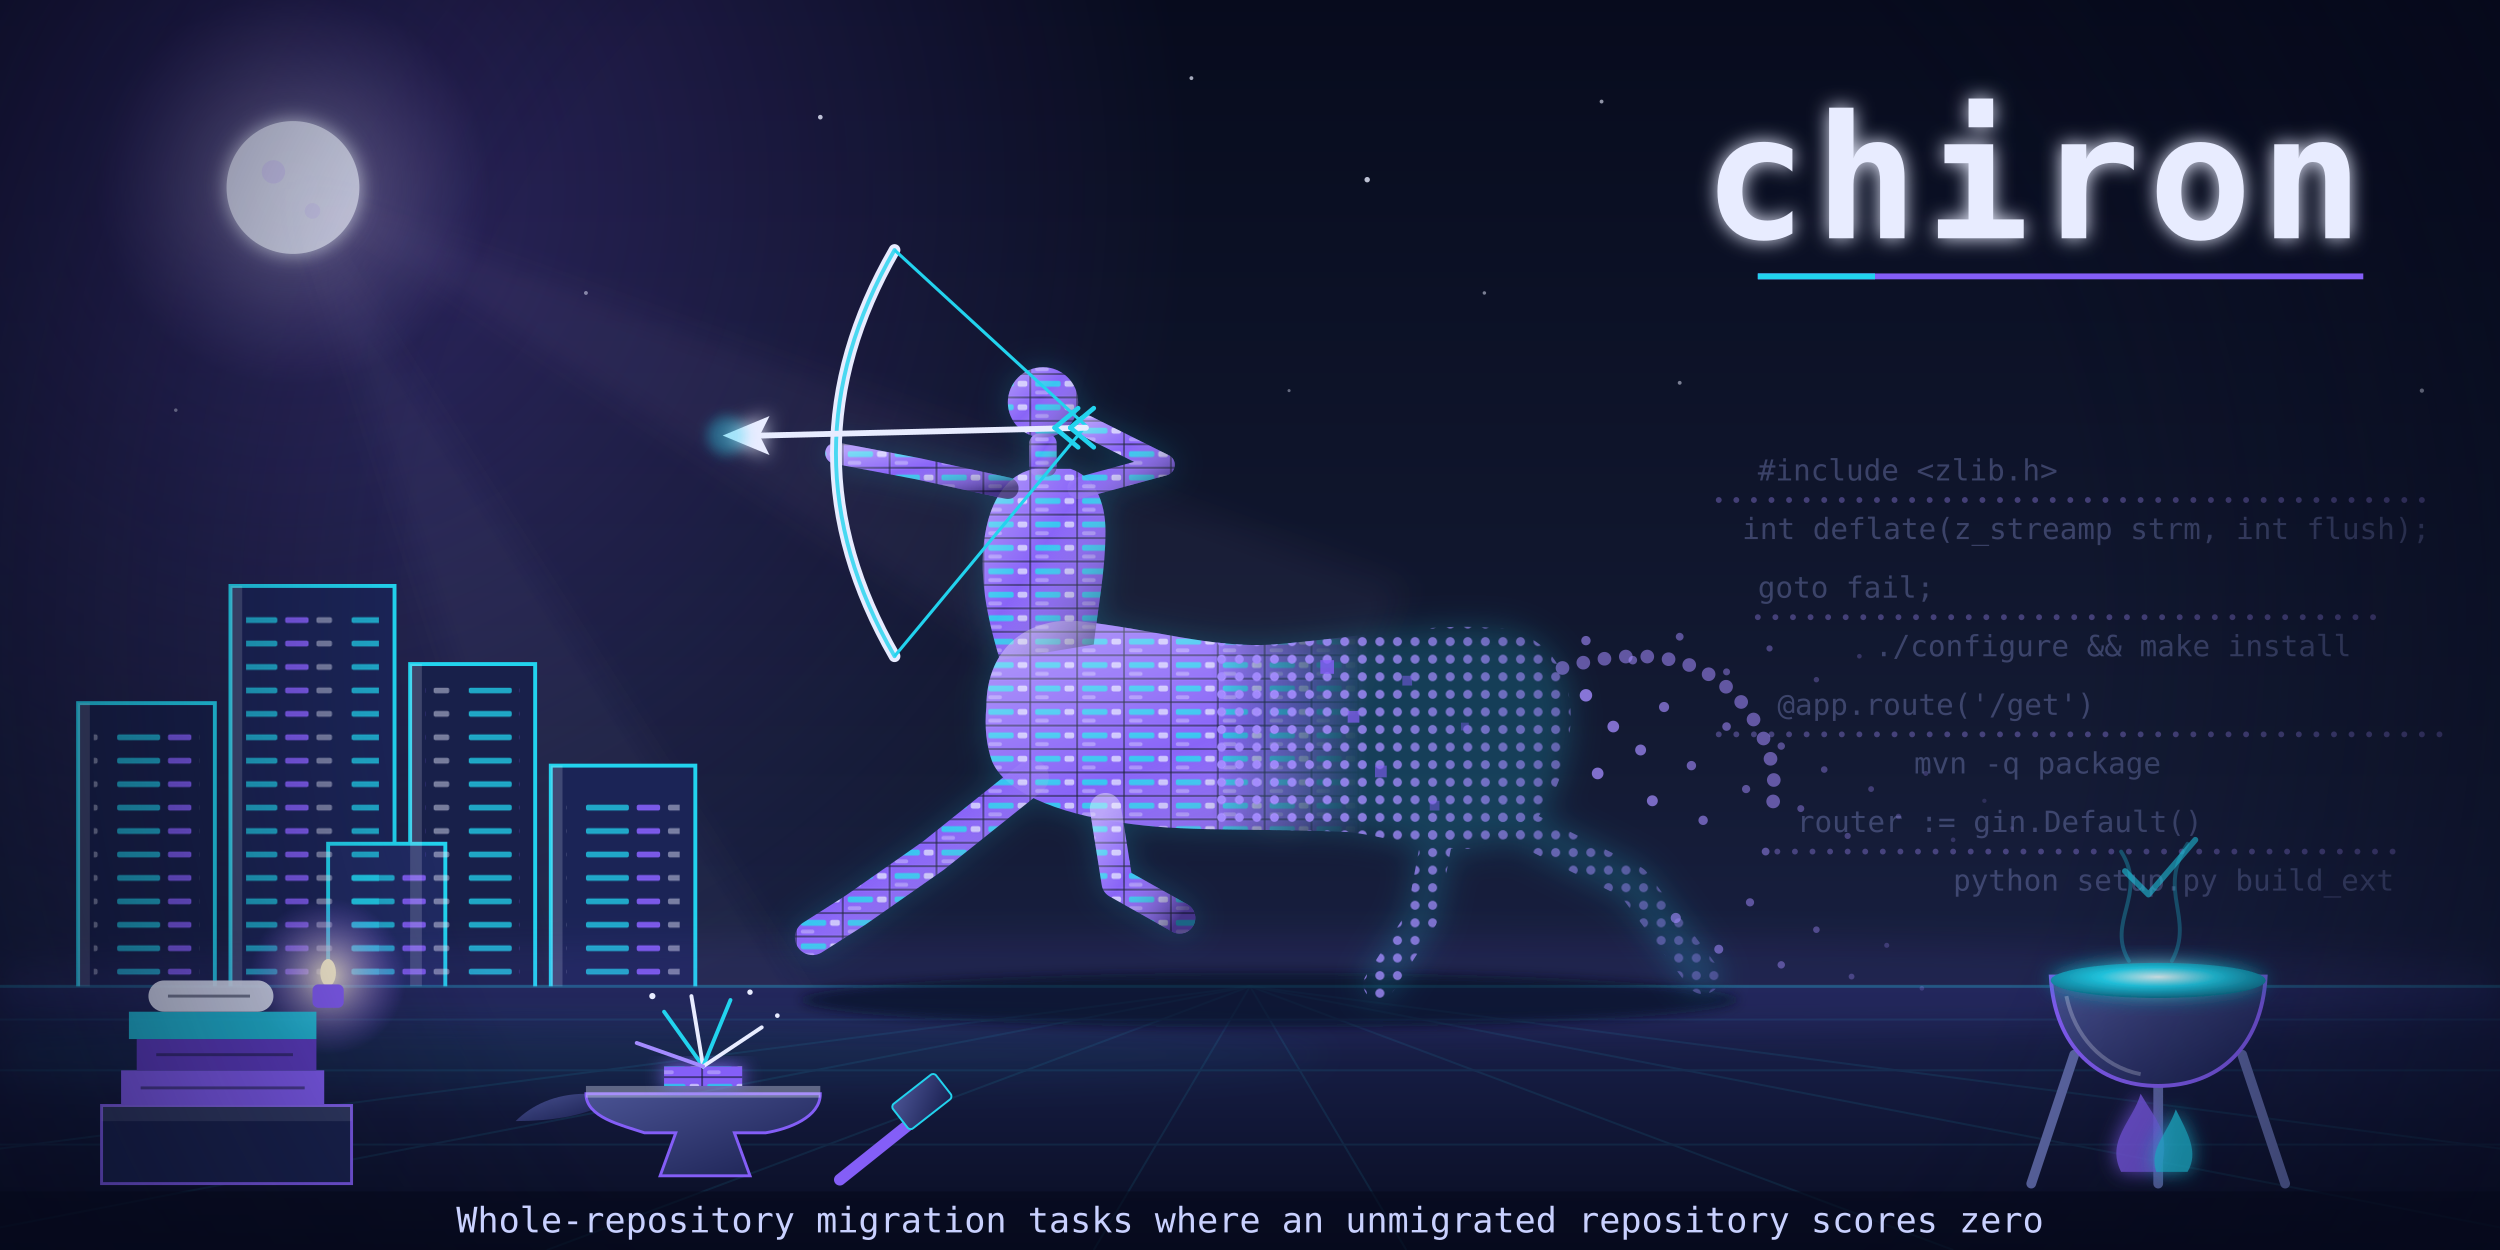
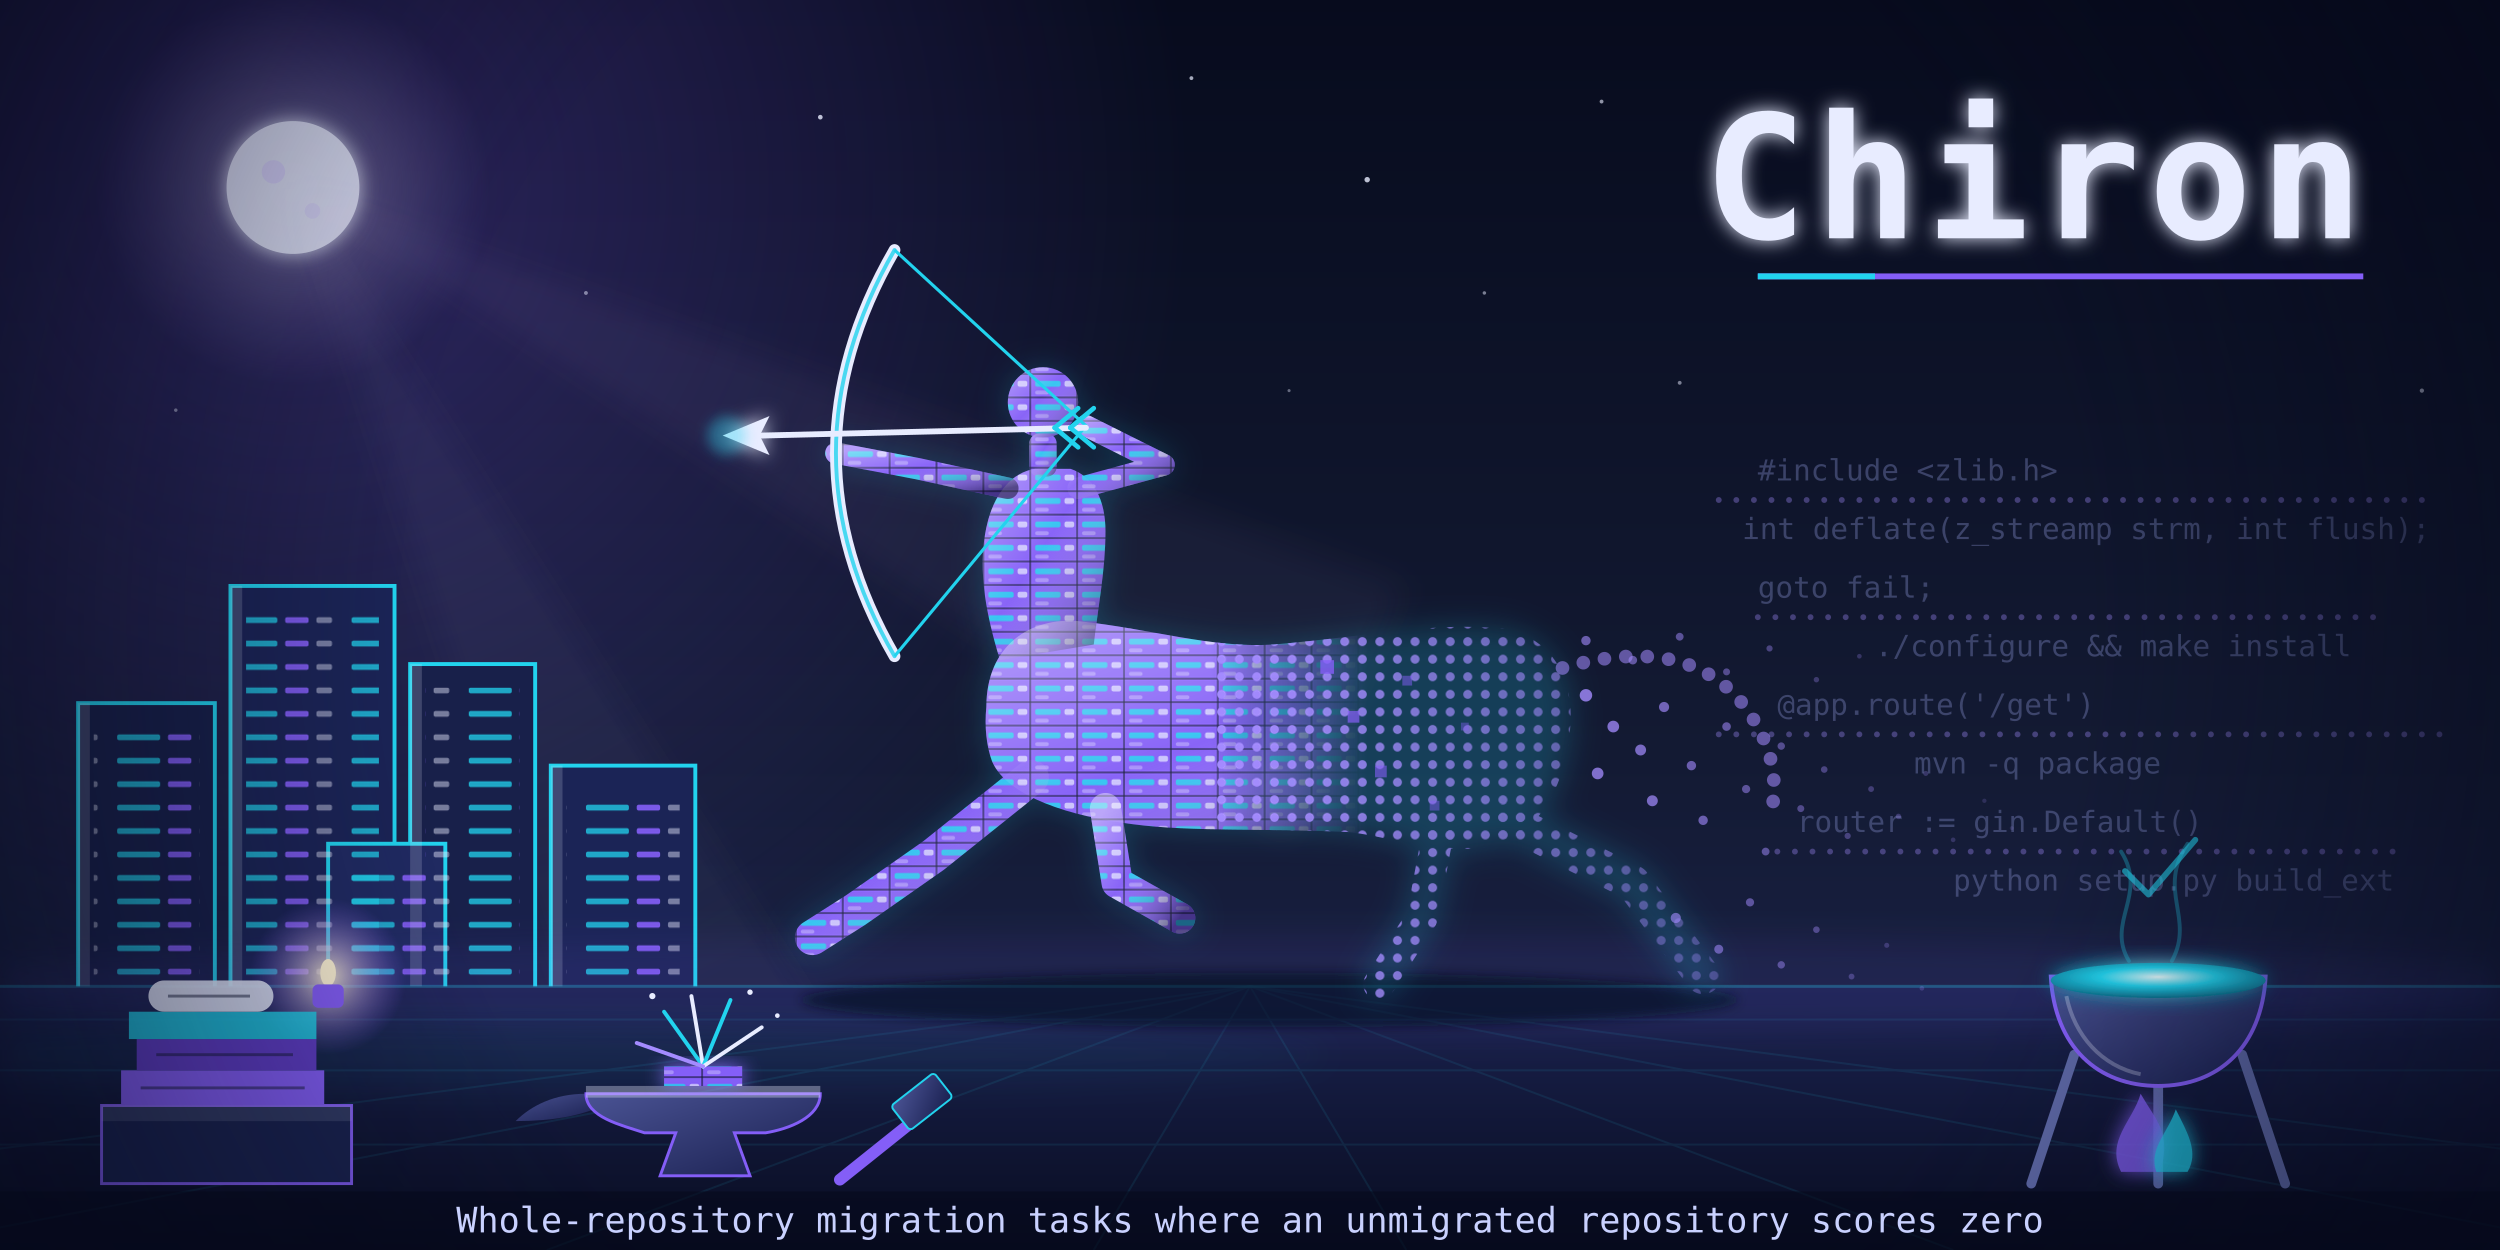
<svg xmlns="http://www.w3.org/2000/svg" width="1280" height="640" viewBox="0 0 1280 640" role="img" aria-labelledby="hero-title hero-desc">
  <defs>
    <linearGradient id="sky" x1="0" y1="0" x2="0" y2="1">
      <stop offset="0" stop-color="#070b1d" />
      <stop offset="0.6" stop-color="#131a33" />
      <stop offset="1" stop-color="#1d2550" />
    </linearGradient>
    <radialGradient id="moonGlow" cx="150" cy="96" r="460" gradientUnits="userSpaceOnUse">
      <stop offset="0" stop-color="#d6c9ff" stop-opacity="0.55" />
      <stop offset="0.22" stop-color="#845EF7" stop-opacity="0.22" />
      <stop offset="1" stop-color="#845EF7" stop-opacity="0" />
    </radialGradient>
    <linearGradient id="ground" x1="0" y1="0" x2="0" y2="1">
      <stop offset="0" stop-color="#1b2350" />
      <stop offset="1" stop-color="#080c20" />
    </linearGradient>
    <linearGradient id="light" x1="0" y1="0" x2="1" y2="1">
      <stop offset="0" stop-color="#ffffff" stop-opacity="0.40" />
      <stop offset="0.45" stop-color="#ffffff" stop-opacity="0.04" />
      <stop offset="1" stop-color="#05081a" stop-opacity="0.50" />
    </linearGradient>
    <linearGradient id="frontFadeGrad" x1="620" y1="0" x2="700" y2="0" gradientUnits="userSpaceOnUse">
      <stop offset="0" stop-color="#ffffff" stop-opacity="1" />
      <stop offset="1" stop-color="#ffffff" stop-opacity="0" />
    </linearGradient>
    <linearGradient id="rearFadeGrad" x1="620" y1="0" x2="960" y2="0" gradientUnits="userSpaceOnUse">
      <stop offset="0" stop-color="#ffffff" stop-opacity="1" />
      <stop offset="1" stop-color="#ffffff" stop-opacity="0.12" />
    </linearGradient>
    <mask id="frontFade" maskUnits="userSpaceOnUse" x="0" y="0" width="1280" height="640">
      <rect x="0" y="0" width="1280" height="640" fill="url(#frontFadeGrad)" />
    </mask>
    <mask id="rearFade" maskUnits="userSpaceOnUse" x="0" y="0" width="1280" height="640">
      <rect x="0" y="0" width="1280" height="640" fill="url(#rearFadeGrad)" />
    </mask>
    <clipPath id="frontClip">
      <rect x="0" y="0" width="700" height="640" />
    </clipPath>
    <clipPath id="rearClip">
      <rect x="620" y="0" width="660" height="640" />
    </clipPath>
    <pattern id="blocks" width="24" height="12" patternUnits="userSpaceOnUse">
      <rect width="24" height="12" fill="#845EF7" />
      <rect x="2" y="3" width="13" height="3" rx="1" fill="#22d3ee" opacity="0.85" />
      <rect x="17" y="3" width="5" height="3" rx="1" fill="#e8ecff" opacity="0.7" />
      <rect x="2" y="8" width="7" height="2" rx="1" fill="#e8ecff" opacity="0.35" />
      <rect x="0" y="11" width="24" height="1" fill="#131a33" opacity="0.55" />
      <rect x="23" y="0" width="1" height="12" fill="#131a33" opacity="0.55" />
    </pattern>
    <pattern id="dots" width="9" height="9" patternUnits="userSpaceOnUse">
      <circle cx="4.5" cy="4.5" r="2.3" fill="#a48bff" />
    </pattern>
    <pattern id="codeLines" width="60" height="12" patternUnits="userSpaceOnUse">
      <rect x="0" y="4" width="22" height="3" rx="1" fill="#22d3ee" opacity="0.75" />
      <rect x="26" y="4" width="12" height="3" rx="1" fill="#845EF7" opacity="0.9" />
      <rect x="42" y="4" width="8" height="3" rx="1" fill="#e8ecff" opacity="0.45" />
    </pattern>
    <radialGradient id="melt" cx="0.5" cy="0.4" r="0.6">
      <stop offset="0" stop-color="#e8fdff" />
      <stop offset="0.45" stop-color="#22d3ee" />
      <stop offset="1" stop-color="#0e7490" />
    </radialGradient>
    <radialGradient id="lamp" cx="0.5" cy="0.5" r="0.5">
      <stop offset="0" stop-color="#fff4d6" stop-opacity="0.9" />
      <stop offset="1" stop-color="#845EF7" stop-opacity="0" />
    </radialGradient>
    <radialGradient id="vignette" cx="640" cy="320" r="780" gradientUnits="userSpaceOnUse">
      <stop offset="0.55" stop-color="#05081a" stop-opacity="0" />
      <stop offset="1" stop-color="#05081a" stop-opacity="0.75" />
    </radialGradient>
    <linearGradient id="metal" x1="0" y1="0" x2="1" y2="1">
      <stop offset="0" stop-color="#4a5394" />
      <stop offset="1" stop-color="#1a2050" />
    </linearGradient>
    <filter id="blur8" x="-30%" y="-30%" width="160%" height="160%">
      <feGaussianBlur stdDeviation="8" />
    </filter>
    <filter id="blur3" x="-30%" y="-30%" width="160%" height="160%">
      <feGaussianBlur stdDeviation="3" />
    </filter>
    <filter id="glow" x="-50%" y="-50%" width="200%" height="200%">
      <feGaussianBlur stdDeviation="5" result="soft" />
      <feMerge>
        <feMergeNode in="soft" />
        <feMergeNode in="SourceGraphic" />
      </feMerge>
    </filter>
    <g id="centaur">
      <path stroke="none" d="M505 362 C505 330 528 316 552 318 C590 322 620 332 652 330 C700 326 735 318 770 322 C792 326 806 344 804 372 C802 400 790 424 768 432 C740 440 712 428 690 426 C650 424 610 426 580 422 C548 418 516 408 508 390 C505 382 504 372 505 362 Z" />
      <path stroke="none" d="M512 338 C504 312 500 288 506 266 C510 252 518 242 530 240 L548 240 C560 244 566 256 566 272 C566 292 562 312 560 330 Z" />
      <rect stroke="none" x="527" y="222" width="14" height="22" rx="5" />
      <circle stroke="none" cx="534" cy="206" r="18" />
      <path fill="none" stroke-width="18" stroke-linecap="round" stroke-linejoin="round" d="M528 398 L478 438 L438 466 L416 480" />
      <path fill="none" stroke-width="16" stroke-linecap="round" stroke-linejoin="round" d="M566 414 L572 452 L604 470" />
      <path fill="none" stroke-width="18" stroke-linecap="round" stroke-linejoin="round" d="M772 420 L836 452 L872 500" />
      <path fill="none" stroke-width="16" stroke-linecap="round" stroke-linejoin="round" d="M736 428 L728 470 L706 504" />
      <path fill="none" stroke-width="11" stroke-linecap="round" stroke-linejoin="round" d="M516 250 L470 240 L428 232" />
      <path fill="none" stroke-width="11" stroke-linecap="round" stroke-linejoin="round" d="M552 250 L596 238 L556 218" />
    </g>
  </defs>
  <rect width="1280" height="640" fill="url(#sky)" />
  <rect width="1280" height="640" fill="url(#moonGlow)" />
  <g fill="#e8ecff">
    <circle cx="420" cy="60" r="1.2" opacity="0.8" />
    <circle cx="610" cy="40" r="1" opacity="0.7" />
    <circle cx="700" cy="92" r="1.4" opacity="0.8" />
    <circle cx="820" cy="52" r="1" opacity="0.6" />
    <circle cx="760" cy="150" r="0.9" opacity="0.5" />
    <circle cx="300" cy="150" r="1" opacity="0.5" />
    <circle cx="90" cy="210" r="0.9" opacity="0.5" />
    <circle cx="1240" cy="200" r="1.1" opacity="0.6" />
    <circle cx="660" cy="200" r="0.8" opacity="0.4" />
    <circle cx="860" cy="196" r="1" opacity="0.5" />
  </g>
  <circle cx="150" cy="96" r="34" fill="#e8ecff" opacity="0.92" filter="url(#glow)" />
  <circle cx="140" cy="88" r="6" fill="#c9b8ff" opacity="0.35" />
  <circle cx="160" cy="108" r="4" fill="#c9b8ff" opacity="0.3" />
  <g fill="#d6c9ff" filter="url(#blur8)">
    <polygon points="150,96 720,300 660,430" opacity="0.05" />
    <polygon points="150,96 420,520 300,560" opacity="0.04" />
  </g>
  <g font-family="ui-monospace, SFMono-Regular, Menlo, Consolas, monospace" font-size="15" fill="#7d86c2" opacity="0.4">
    <text x="900" y="246">#include &lt;zlib.h&gt;</text>
    <text x="892" y="276">int deflate(z_streamp strm, int flush);</text>
    <text x="900" y="306">goto fail;</text>
    <text x="960" y="336">./configure &amp;&amp; make install</text>
    <text x="910" y="366">@app.route('/get')</text>
    <text x="980" y="396">mvn -q package</text>
    <text x="920" y="426">router := gin.Default()</text>
    <text x="1000" y="456">python setup.py build_ext</text>
  </g>
  <g stroke="#a48bff" stroke-width="3" stroke-linecap="round" stroke-dasharray="0 9" opacity="0.35" fill="none">
    <path d="M880 256 L1240 256" />
    <path d="M900 316 L1220 316" />
    <path d="M880 376 L1250 376" />
    <path d="M910 436 L1230 436" />
  </g>
  <g stroke="#22d3ee" stroke-width="2">
    <rect x="40" y="360" width="70" height="160" fill="#18204a" />
    <rect x="118" y="300" width="84" height="220" fill="#1b2456" />
    <rect x="210" y="340" width="64" height="180" fill="#18204a" />
    <rect x="282" y="392" width="74" height="128" fill="#1b2456" />
    <rect x="168" y="432" width="60" height="88" fill="#202a62" />
  </g>
  <g fill="url(#codeLines)">
    <rect x="48" y="372" width="54" height="140" />
    <rect x="126" y="312" width="68" height="200" />
    <rect x="218" y="352" width="48" height="160" />
    <rect x="290" y="404" width="58" height="108" />
    <rect x="176" y="444" width="44" height="68" />
  </g>
  <g fill="#e8ecff" opacity="0.18">
    <rect x="40" y="360" width="6" height="160" />
    <rect x="118" y="300" width="6" height="220" />
    <rect x="210" y="340" width="6" height="180" />
    <rect x="282" y="392" width="6" height="128" />
  </g>
  <rect x="0" y="505" width="1280" height="135" fill="url(#ground)" />
  <line x1="0" y1="505" x2="1280" y2="505" stroke="#22d3ee" stroke-width="1.5" opacity="0.3" />
  <g stroke="#22d3ee" stroke-width="1" opacity="0.09">
    <line x1="640" y1="505" x2="-400" y2="640" />
    <line x1="640" y1="505" x2="-60" y2="640" />
    <line x1="640" y1="505" x2="280" y2="640" />
    <line x1="640" y1="505" x2="560" y2="640" />
    <line x1="640" y1="505" x2="720" y2="640" />
    <line x1="640" y1="505" x2="1000" y2="640" />
    <line x1="640" y1="505" x2="1340" y2="640" />
    <line x1="640" y1="505" x2="1680" y2="640" />
    <line x1="0" y1="522" x2="1280" y2="522" />
    <line x1="0" y1="548" x2="1280" y2="548" />
    <line x1="0" y1="586" x2="1280" y2="586" />
  </g>
  <ellipse cx="640" cy="505" rx="700" ry="26" fill="#845EF7" opacity="0.08" filter="url(#blur8)" />
  <ellipse cx="300" cy="540" rx="380" ry="18" fill="#22d3ee" opacity="0.05" filter="url(#blur8)" />
  <ellipse cx="650" cy="512" rx="240" ry="14" fill="#05081a" opacity="0.6" filter="url(#blur3)" />
  <use href="#centaur" fill="#22d3ee" stroke="#22d3ee" opacity="0.2" filter="url(#blur8)" />
  <g clip-path="url(#frontClip)" mask="url(#frontFade)">
    <use href="#centaur" fill="url(#blocks)" stroke="url(#blocks)" />
    <use href="#centaur" fill="url(#light)" stroke="url(#light)" />
  </g>
  <g clip-path="url(#rearClip)" mask="url(#rearFade)">
    <use href="#centaur" fill="url(#dots)" stroke="url(#dots)" />
  </g>
  <path d="M800 342 C842 330 872 336 892 360 C906 378 912 398 906 420" fill="none" stroke="#a48bff" stroke-width="7" stroke-linecap="round" stroke-dasharray="0 11" opacity="0.55" />
  <g fill="#845EF7">
    <rect x="676" y="338" width="7" height="7" opacity="0.8" />
    <rect x="690" y="364" width="6" height="6" opacity="0.7" />
    <rect x="704" y="392" width="6" height="6" opacity="0.6" />
    <rect x="718" y="346" width="5" height="5" opacity="0.5" />
    <rect x="732" y="410" width="5" height="5" opacity="0.45" />
    <rect x="748" y="370" width="4" height="4" opacity="0.4" />
  </g>
  <g fill="#a48bff">
    <circle cx="812" cy="356" r="3.2" opacity="0.8" />
    <circle cx="826" cy="372" r="3" opacity="0.75" />
    <circle cx="818" cy="396" r="3" opacity="0.75" />
    <circle cx="840" cy="384" r="2.8" opacity="0.7" />
    <circle cx="852" cy="362" r="2.6" opacity="0.65" />
    <circle cx="846" cy="410" r="2.8" opacity="0.7" />
    <circle cx="866" cy="392" r="2.4" opacity="0.6" />
    <circle cx="872" cy="420" r="2.4" opacity="0.6" />
    <circle cx="884" cy="372" r="2.2" opacity="0.55" />
    <circle cx="894" cy="404" r="2.1" opacity="0.5" />
    <circle cx="904" cy="436" r="2" opacity="0.5" />
    <circle cx="912" cy="382" r="1.9" opacity="0.45" />
    <circle cx="922" cy="414" r="1.8" opacity="0.42" />
    <circle cx="934" cy="394" r="1.7" opacity="0.38" />
    <circle cx="946" cy="428" r="1.6" opacity="0.35" />
    <circle cx="958" cy="404" r="1.5" opacity="0.32" />
    <circle cx="972" cy="418" r="1.4" opacity="0.28" />
    <circle cx="986" cy="396" r="1.3" opacity="0.25" />
    <circle cx="1000" cy="430" r="1.2" opacity="0.22" />
    <circle cx="1016" cy="410" r="1.1" opacity="0.18" />
    <circle cx="1030" cy="424" r="1" opacity="0.15" />
    <circle cx="858" cy="470" r="2.6" opacity="0.6" />
    <circle cx="880" cy="486" r="2.3" opacity="0.55" />
    <circle cx="896" cy="462" r="2.1" opacity="0.5" />
    <circle cx="912" cy="494" r="1.9" opacity="0.45" />
    <circle cx="930" cy="476" r="1.7" opacity="0.4" />
    <circle cx="948" cy="500" r="1.5" opacity="0.32" />
    <circle cx="966" cy="484" r="1.3" opacity="0.26" />
    <circle cx="984" cy="506" r="1.2" opacity="0.22" />
    <circle cx="812" cy="328" r="2.4" opacity="0.6" />
    <circle cx="836" cy="338" r="2.2" opacity="0.55" />
    <circle cx="860" cy="326" r="2" opacity="0.5" />
    <circle cx="884" cy="344" r="1.8" opacity="0.45" />
    <circle cx="906" cy="332" r="1.6" opacity="0.38" />
    <circle cx="930" cy="348" r="1.4" opacity="0.3" />
    <circle cx="952" cy="336" r="1.2" opacity="0.25" />
  </g>
  <path d="M458 128 Q398 232 458 336" fill="none" stroke="#e8ecff" stroke-width="6" stroke-linecap="round" />
  <path d="M458 128 Q398 232 458 336" fill="none" stroke="#22d3ee" stroke-width="2" stroke-linecap="round" opacity="0.8" />
  <path d="M458 128 L556 218 L458 336" fill="none" stroke="#22d3ee" stroke-width="1.6" />
  <line x1="556" y1="219" x2="390" y2="223" stroke="#e8ecff" stroke-width="3" stroke-linecap="round" />
  <polygon points="370,223 394,213 389,223 394,233" fill="#e8ecff" filter="url(#glow)" />
  <g stroke="#22d3ee" stroke-width="2.4" stroke-linecap="round">
    <line x1="548" y1="219" x2="560" y2="209" />
    <line x1="548" y1="219" x2="560" y2="229" />
    <line x1="540" y1="219" x2="552" y2="209" />
    <line x1="540" y1="219" x2="552" y2="229" />
  </g>
  <circle cx="372" cy="223" r="10" fill="#22d3ee" opacity="0.35" filter="url(#blur3)" />
  <g>
    <circle cx="168" cy="500" r="40" fill="url(#lamp)" />
    <ellipse cx="168" cy="498" rx="4" ry="7" fill="#fff4d6" />
    <rect x="160" y="504" width="16" height="12" rx="3" fill="#845EF7" />
    <rect x="52" y="566" width="128" height="40" fill="#1a2350" stroke="#845EF7" stroke-width="1.5" />
    <rect x="62" y="548" width="104" height="18" fill="#845EF7" />
    <rect x="70" y="532" width="92" height="16" fill="#5f3dc4" />
    <rect x="66" y="518" width="96" height="14" fill="#22d3ee" opacity="0.85" />
    <rect x="76" y="502" width="64" height="16" rx="8" fill="#e8ecff" opacity="0.9" />
    <g stroke="#131a33" stroke-width="1.5" opacity="0.5">
      <line x1="86" y1="510" x2="128" y2="510" />
      <line x1="72" y1="557" x2="156" y2="557" />
      <line x1="80" y1="540" x2="150" y2="540" />
    </g>
    <rect x="52" y="566" width="128" height="8" fill="#e8ecff" opacity="0.12" />
  </g>
  <g>
    <path d="M300 560 C284 560 272 566 264 574 C284 574 296 571 304 568 Z" fill="url(#metal)" />
    <path d="M300 560 L420 560 C420 572 404 578 392 580 L376 580 L384 602 L338 602 L346 580 L330 580 C318 576 300 572 300 560 Z" fill="url(#metal)" stroke="#845EF7" stroke-width="1.5" />
    <rect x="300" y="556" width="120" height="6" fill="#e8ecff" opacity="0.35" />
    <rect x="340" y="546" width="40" height="10" fill="url(#blocks)" filter="url(#glow)" />
    <g stroke-linecap="round" stroke-width="2">
      <line x1="360" y1="546" x2="340" y2="518" stroke="#22d3ee" />
      <line x1="360" y1="546" x2="354" y2="510" stroke="#e8ecff" />
      <line x1="360" y1="546" x2="374" y2="512" stroke="#22d3ee" />
      <line x1="360" y1="546" x2="390" y2="526" stroke="#e8ecff" />
      <line x1="360" y1="546" x2="326" y2="534" stroke="#a48bff" />
    </g>
    <g fill="#e8ecff">
      <circle cx="334" cy="510" r="1.6" />
      <circle cx="384" cy="508" r="1.4" />
      <circle cx="398" cy="520" r="1.2" />
    </g>
    <line x1="430" y1="604" x2="470" y2="572" stroke="#845EF7" stroke-width="6" stroke-linecap="round" />
    <rect x="458" y="556" width="28" height="16" rx="2" fill="url(#metal)" stroke="#22d3ee" stroke-width="1" transform="rotate(-38 472 564)" />
  </g>
  <g>
    <g stroke="#5f6aa8" stroke-width="5" stroke-linecap="round">
      <line x1="1062" y1="540" x2="1040" y2="606" />
      <line x1="1148" y1="540" x2="1170" y2="606" />
      <line x1="1105" y1="552" x2="1105" y2="606" />
    </g>
    <path d="M1086 600 C1078 584 1092 574 1096 560 C1104 574 1112 580 1106 600 Z" fill="#845EF7" opacity="0.85" filter="url(#glow)" />
    <path d="M1104 600 C1100 588 1110 580 1114 568 C1120 580 1126 590 1120 600 Z" fill="#22d3ee" opacity="0.8" filter="url(#glow)" />
    <path d="M1050 500 L1160 500 C1158 536 1136 556 1105 556 C1074 556 1052 536 1050 500 Z" fill="url(#metal)" stroke="#845EF7" stroke-width="2" />
    <ellipse cx="1105" cy="502" rx="55" ry="9" fill="url(#melt)" filter="url(#glow)" />
    <path d="M1058 510 C1062 530 1076 546 1096 550" fill="none" stroke="#e8ecff" stroke-width="2" opacity="0.3" />
    <g fill="none" stroke="#22d3ee" stroke-width="2" stroke-linecap="round" opacity="0.32">
      <path d="M1090 492 C1078 472 1100 458 1086 436" />
      <path d="M1112 492 C1124 470 1104 456 1120 432" />
    </g>
    <polyline points="1088,446 1100,458 1124,430" fill="none" stroke="#22d3ee" stroke-width="3" stroke-linecap="round" stroke-linejoin="round" opacity="0.6" />
  </g>
  <rect width="1280" height="640" fill="url(#vignette)" />
  <g font-family="ui-monospace, SFMono-Regular, Menlo, Consolas, monospace">
-     <text x="1210" y="122" text-anchor="end" font-size="88" font-weight="700" fill="#e8ecff" letter-spacing="4" filter="url(#glow)">chiron</text>
+     <text x="1210" y="122" text-anchor="end" font-size="88" font-weight="700" fill="#e8ecff" letter-spacing="4" filter="url(#glow)">Chiron</text>
    <rect x="900" y="140" width="310" height="3" fill="#845EF7" />
    <rect x="900" y="140" width="60" height="3" fill="#22d3ee" />
    <rect x="0" y="610" width="1280" height="30" fill="#05081a" opacity="0.6" />
    <text x="640" y="631" text-anchor="middle" font-size="18" fill="#c9d1ff">Whole-repository migration tasks where an unmigrated repository scores zero</text>
  </g>
</svg>
